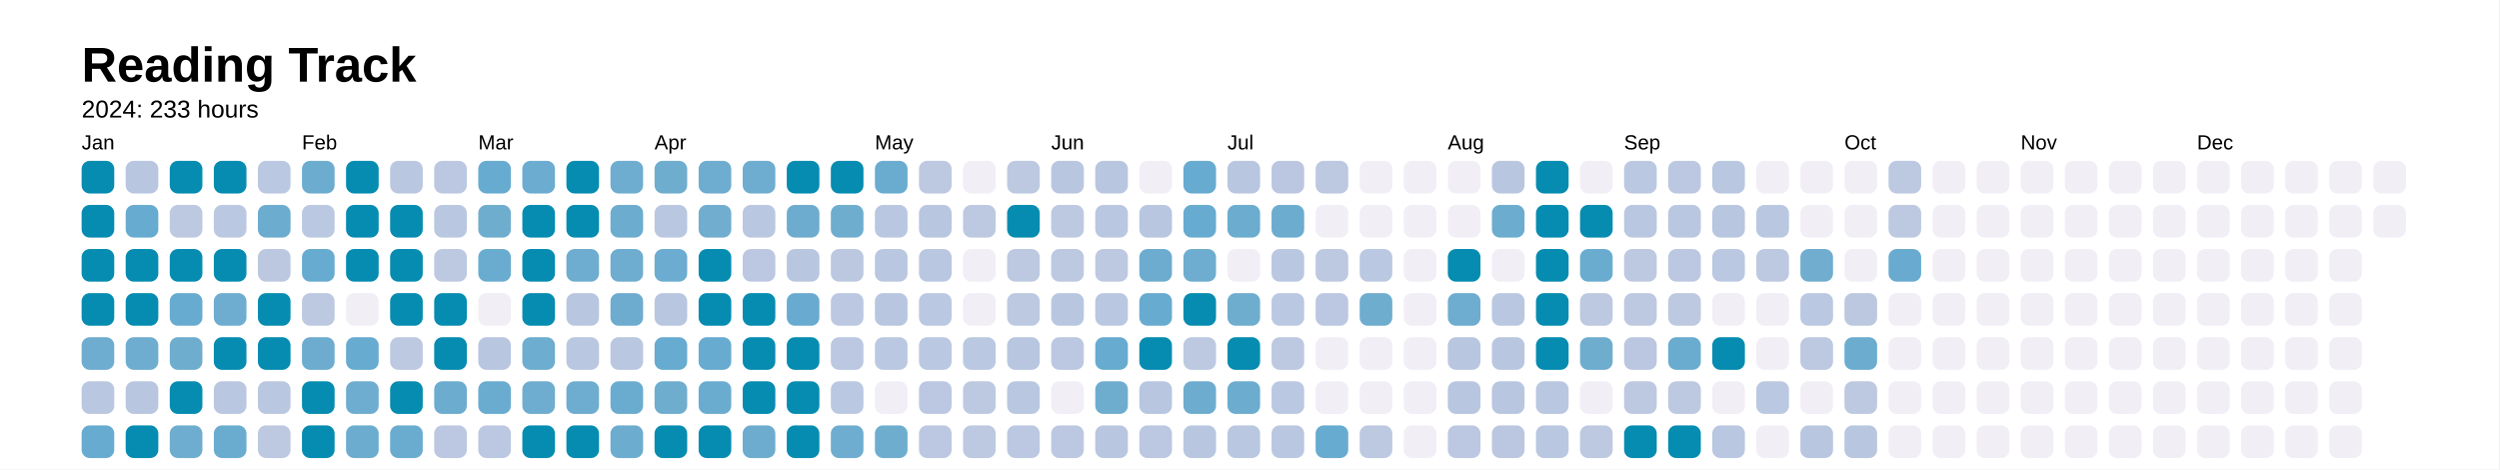
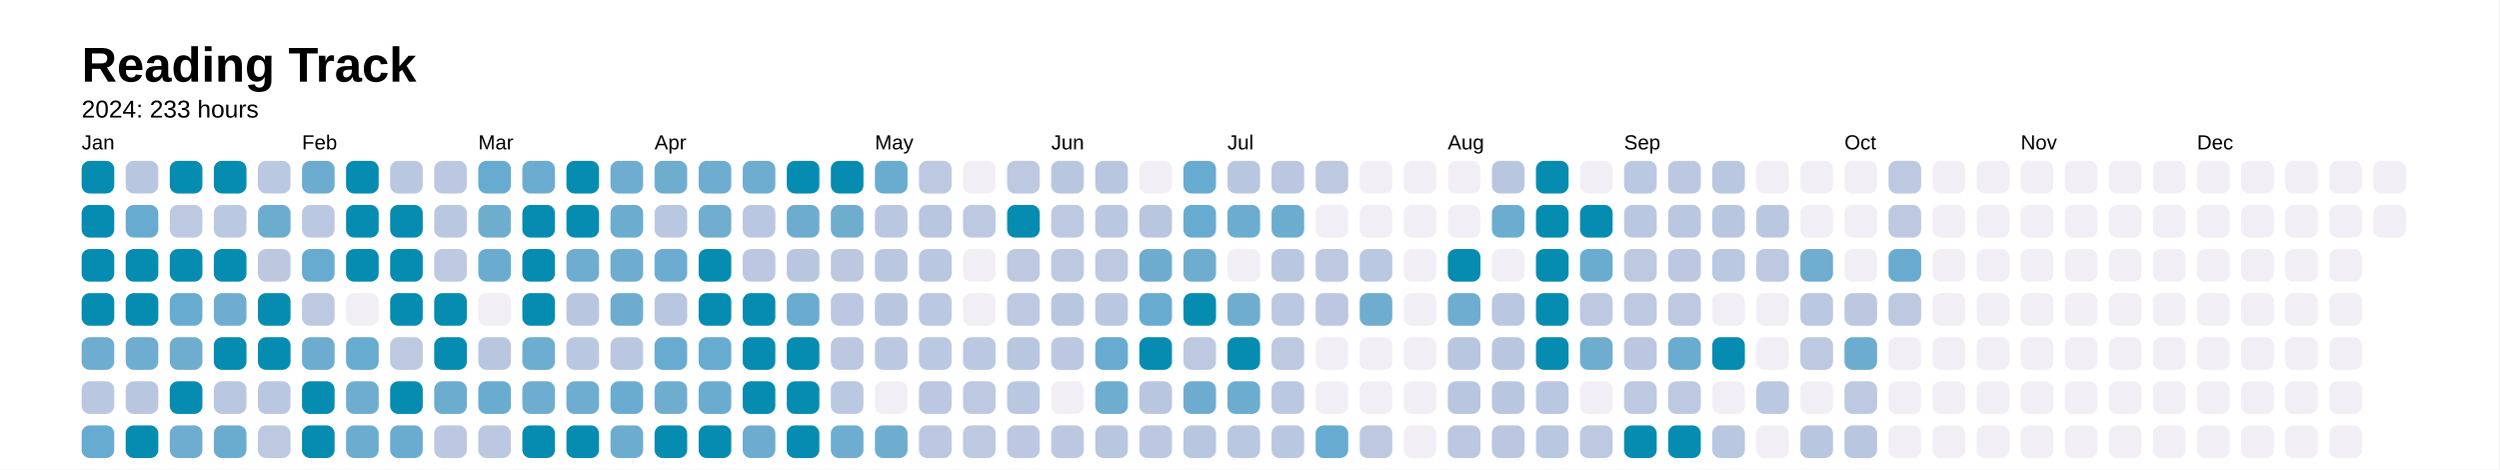
<svg xmlns="http://www.w3.org/2000/svg" baseProfile="full" height="57.5mm" version="1.1" viewBox="0,0,306.2,57.5" width="306.2mm">
  <defs />
  <rect fill="#FFFFFF" height="57.5" width="306.2" x="0" y="0" />
  <text fill="#000000" style="font-size:6px; font-family:Arial; font-weight:bold;" x="10" y="10">Reading Track</text>
  <text fill="#000000" style="font-size:3px; font-family:Arial;" x="10" y="14.4">2024: 233 hours</text>
  <text fill="#000000" style="font-size:2.5px; font-family:Arial" x="10" y="18.3">Jan</text>
  <rect fill="#058cb0" height="4" rx="1" ry="1" width="4" x="10" y="19.7" />
  <rect fill="#058cb0" height="4" rx="1" ry="1" width="4" x="10" y="25.1" />
  <rect fill="#058cb0" height="4" rx="1" ry="1" width="4" x="10" y="30.5" />
  <rect fill="#058cb0" height="4" rx="1" ry="1" width="4" x="10" y="35.9" />
  <rect fill="#6eadcf" height="4" rx="1" ry="1" width="4" x="10" y="41.3" />
  <rect fill="#bac7e0" height="4" rx="1" ry="1" width="4" x="10" y="46.7" />
  <rect fill="#67abd0" height="4" rx="1" ry="1" width="4" x="10" y="52.1" />
  <rect fill="#b8c6e0" height="4" rx="1" ry="1" width="4" x="15.4" y="19.7" />
  <rect fill="#68abd0" height="4" rx="1" ry="1" width="4" x="15.4" y="25.1" />
  <rect fill="#058cb0" height="4" rx="1" ry="1" width="4" x="15.4" y="30.5" />
  <rect fill="#058cb0" height="4" rx="1" ry="1" width="4" x="15.4" y="35.9" />
  <rect fill="#6eadcf" height="4" rx="1" ry="1" width="4" x="15.4" y="41.3" />
  <rect fill="#b9c6e0" height="4" rx="1" ry="1" width="4" x="15.4" y="46.7" />
  <rect fill="#058cb0" height="4" rx="1" ry="1" width="4" x="15.4" y="52.1" />
  <rect fill="#058cb0" height="4" rx="1" ry="1" width="4" x="20.8" y="19.7" />
  <rect fill="#bcc9e1" height="4" rx="1" ry="1" width="4" x="20.8" y="25.1" />
  <rect fill="#058cb0" height="4" rx="1" ry="1" width="4" x="20.8" y="30.5" />
  <rect fill="#68abd0" height="4" rx="1" ry="1" width="4" x="20.8" y="35.9" />
  <rect fill="#6fadcf" height="4" rx="1" ry="1" width="4" x="20.8" y="41.3" />
  <rect fill="#058cb0" height="4" rx="1" ry="1" width="4" x="20.8" y="46.7" />
  <rect fill="#6eadcf" height="4" rx="1" ry="1" width="4" x="20.8" y="52.1" />
  <rect fill="#058cb0" height="4" rx="1" ry="1" width="4" x="26.2" y="19.7" />
  <rect fill="#bbc8e1" height="4" rx="1" ry="1" width="4" x="26.2" y="25.1" />
  <rect fill="#058cb0" height="4" rx="1" ry="1" width="4" x="26.2" y="30.5" />
  <rect fill="#6eadcf" height="4" rx="1" ry="1" width="4" x="26.2" y="35.9" />
  <rect fill="#058cb0" height="4" rx="1" ry="1" width="4" x="26.2" y="41.3" />
  <rect fill="#b9c7e0" height="4" rx="1" ry="1" width="4" x="26.2" y="46.7" />
  <rect fill="#6aacd0" height="4" rx="1" ry="1" width="4" x="26.2" y="52.1" />
  <rect fill="#bbc8e1" height="4" rx="1" ry="1" width="4" x="31.6" y="19.7" />
  <rect fill="#6caccf" height="4" rx="1" ry="1" width="4" x="31.6" y="25.1" />
  <rect fill="#bbc8e0" height="4" rx="1" ry="1" width="4" x="31.6" y="30.5" />
  <rect fill="#058cb0" height="4" rx="1" ry="1" width="4" x="31.6" y="35.9" />
  <rect fill="#058cb0" height="4" rx="1" ry="1" width="4" x="31.6" y="41.3" />
  <rect fill="#bac7e0" height="4" rx="1" ry="1" width="4" x="31.6" y="46.7" />
  <rect fill="#bcc9e1" height="4" rx="1" ry="1" width="4" x="31.6" y="52.1" />
  <text fill="#000000" style="font-size:2.5px; font-family:Arial" x="37.0" y="18.3">Feb</text>
  <rect fill="#6caccf" height="4" rx="1" ry="1" width="4" x="37.0" y="19.7" />
  <rect fill="#bbc8e1" height="4" rx="1" ry="1" width="4" x="37.0" y="25.1" />
  <rect fill="#68abd0" height="4" rx="1" ry="1" width="4" x="37.0" y="30.5" />
  <rect fill="#bdc9e1" height="4" rx="1" ry="1" width="4" x="37.0" y="35.9" />
  <rect fill="#6daccf" height="4" rx="1" ry="1" width="4" x="37.0" y="41.3" />
  <rect fill="#058cb0" height="4" rx="1" ry="1" width="4" x="37.0" y="46.7" />
  <rect fill="#058cb0" height="4" rx="1" ry="1" width="4" x="37.0" y="52.1" />
  <rect fill="#058cb0" height="4" rx="1" ry="1" width="4" x="42.4" y="19.7" />
  <rect fill="#058cb0" height="4" rx="1" ry="1" width="4" x="42.4" y="25.1" />
  <rect fill="#058cb0" height="4" rx="1" ry="1" width="4" x="42.4" y="30.5" />
  <rect fill="#f1eef6" height="4" rx="1" ry="1" width="4" x="42.4" y="35.9" />
  <rect fill="#67abd0" height="4" rx="1" ry="1" width="4" x="42.4" y="41.3" />
  <rect fill="#6eadcf" height="4" rx="1" ry="1" width="4" x="42.4" y="46.7" />
  <rect fill="#6baccf" height="4" rx="1" ry="1" width="4" x="42.4" y="52.1" />
  <rect fill="#bac7e0" height="4" rx="1" ry="1" width="4" x="47.8" y="19.7" />
  <rect fill="#058cb0" height="4" rx="1" ry="1" width="4" x="47.8" y="25.1" />
  <rect fill="#058cb0" height="4" rx="1" ry="1" width="4" x="47.8" y="30.5" />
  <rect fill="#058cb0" height="4" rx="1" ry="1" width="4" x="47.8" y="35.9" />
  <rect fill="#bdc9e1" height="4" rx="1" ry="1" width="4" x="47.8" y="41.3" />
  <rect fill="#058cb0" height="4" rx="1" ry="1" width="4" x="47.8" y="46.7" />
  <rect fill="#6aacd0" height="4" rx="1" ry="1" width="4" x="47.8" y="52.1" />
  <rect fill="#bcc8e1" height="4" rx="1" ry="1" width="4" x="53.2" y="19.7" />
  <rect fill="#bac7e0" height="4" rx="1" ry="1" width="4" x="53.2" y="25.1" />
  <rect fill="#bdc9e1" height="4" rx="1" ry="1" width="4" x="53.2" y="30.5" />
  <rect fill="#058cb0" height="4" rx="1" ry="1" width="4" x="53.2" y="35.9" />
  <rect fill="#058cb0" height="4" rx="1" ry="1" width="4" x="53.2" y="41.3" />
  <rect fill="#6caccf" height="4" rx="1" ry="1" width="4" x="53.2" y="46.7" />
  <rect fill="#bcc8e1" height="4" rx="1" ry="1" width="4" x="53.2" y="52.1" />
  <text fill="#000000" style="font-size:2.5px; font-family:Arial" x="58.6" y="18.3">Mar</text>
  <rect fill="#68abd0" height="4" rx="1" ry="1" width="4" x="58.6" y="19.7" />
  <rect fill="#6fadcf" height="4" rx="1" ry="1" width="4" x="58.6" y="25.1" />
  <rect fill="#69acd0" height="4" rx="1" ry="1" width="4" x="58.6" y="30.5" />
  <rect fill="#f1eef6" height="4" rx="1" ry="1" width="4" x="58.6" y="35.9" />
  <rect fill="#b9c6e0" height="4" rx="1" ry="1" width="4" x="58.6" y="41.3" />
  <rect fill="#69acd0" height="4" rx="1" ry="1" width="4" x="58.6" y="46.7" />
  <rect fill="#bcc8e1" height="4" rx="1" ry="1" width="4" x="58.6" y="52.1" />
  <rect fill="#6bacd0" height="4" rx="1" ry="1" width="4" x="64" y="19.7" />
  <rect fill="#058cb0" height="4" rx="1" ry="1" width="4" x="64" y="25.1" />
  <rect fill="#058cb0" height="4" rx="1" ry="1" width="4" x="64" y="30.5" />
  <rect fill="#058cb0" height="4" rx="1" ry="1" width="4" x="64" y="35.9" />
  <rect fill="#6dadcf" height="4" rx="1" ry="1" width="4" x="64" y="41.3" />
  <rect fill="#6eadcf" height="4" rx="1" ry="1" width="4" x="64" y="46.7" />
  <rect fill="#058cb0" height="4" rx="1" ry="1" width="4" x="64" y="52.1" />
  <rect fill="#058cb0" height="4" rx="1" ry="1" width="4" x="69.4" y="19.7" />
  <rect fill="#058cb0" height="4" rx="1" ry="1" width="4" x="69.4" y="25.1" />
  <rect fill="#6eadcf" height="4" rx="1" ry="1" width="4" x="69.4" y="30.5" />
  <rect fill="#b9c6e0" height="4" rx="1" ry="1" width="4" x="69.4" y="35.9" />
  <rect fill="#bac7e0" height="4" rx="1" ry="1" width="4" x="69.4" y="41.3" />
  <rect fill="#6eadcf" height="4" rx="1" ry="1" width="4" x="69.4" y="46.7" />
  <rect fill="#058cb0" height="4" rx="1" ry="1" width="4" x="69.4" y="52.1" />
  <rect fill="#6eadcf" height="4" rx="1" ry="1" width="4" x="74.8" y="19.7" />
  <rect fill="#6baccf" height="4" rx="1" ry="1" width="4" x="74.8" y="25.1" />
  <rect fill="#6eadcf" height="4" rx="1" ry="1" width="4" x="74.8" y="30.5" />
  <rect fill="#6daccf" height="4" rx="1" ry="1" width="4" x="74.8" y="35.9" />
  <rect fill="#bac7e0" height="4" rx="1" ry="1" width="4" x="74.8" y="41.3" />
  <rect fill="#69acd0" height="4" rx="1" ry="1" width="4" x="74.8" y="46.7" />
  <rect fill="#6caccf" height="4" rx="1" ry="1" width="4" x="74.8" y="52.1" />
  <text fill="#000000" style="font-size:2.5px; font-family:Arial" x="80.2" y="18.3">Apr</text>
  <rect fill="#6fadcf" height="4" rx="1" ry="1" width="4" x="80.2" y="19.7" />
  <rect fill="#bac7e0" height="4" rx="1" ry="1" width="4" x="80.2" y="25.1" />
  <rect fill="#6bacd0" height="4" rx="1" ry="1" width="4" x="80.2" y="30.5" />
  <rect fill="#b8c6e0" height="4" rx="1" ry="1" width="4" x="80.2" y="35.9" />
  <rect fill="#67abd0" height="4" rx="1" ry="1" width="4" x="80.2" y="41.3" />
  <rect fill="#6fadcf" height="4" rx="1" ry="1" width="4" x="80.2" y="46.7" />
  <rect fill="#058cb0" height="4" rx="1" ry="1" width="4" x="80.2" y="52.1" />
  <rect fill="#6eadcf" height="4" rx="1" ry="1" width="4" x="85.6" y="19.7" />
  <rect fill="#70adcf" height="4" rx="1" ry="1" width="4" x="85.6" y="25.1" />
  <rect fill="#058cb0" height="4" rx="1" ry="1" width="4" x="85.6" y="30.5" />
  <rect fill="#058cb0" height="4" rx="1" ry="1" width="4" x="85.6" y="35.9" />
  <rect fill="#67abd0" height="4" rx="1" ry="1" width="4" x="85.6" y="41.3" />
  <rect fill="#6aacd0" height="4" rx="1" ry="1" width="4" x="85.6" y="46.7" />
  <rect fill="#058cb0" height="4" rx="1" ry="1" width="4" x="85.6" y="52.1" />
  <rect fill="#6eadcf" height="4" rx="1" ry="1" width="4" x="91" y="19.7" />
  <rect fill="#bac7e0" height="4" rx="1" ry="1" width="4" x="91" y="25.1" />
  <rect fill="#bcc8e1" height="4" rx="1" ry="1" width="4" x="91" y="30.5" />
  <rect fill="#058cb0" height="4" rx="1" ry="1" width="4" x="91" y="35.9" />
  <rect fill="#058cb0" height="4" rx="1" ry="1" width="4" x="91" y="41.3" />
  <rect fill="#058cb0" height="4" rx="1" ry="1" width="4" x="91" y="46.7" />
  <rect fill="#6daccf" height="4" rx="1" ry="1" width="4" x="91" y="52.1" />
  <rect fill="#058cb0" height="4" rx="1" ry="1" width="4" x="96.4" y="19.7" />
  <rect fill="#6daccf" height="4" rx="1" ry="1" width="4" x="96.4" y="25.1" />
  <rect fill="#b9c6e0" height="4" rx="1" ry="1" width="4" x="96.4" y="30.5" />
  <rect fill="#69abd0" height="4" rx="1" ry="1" width="4" x="96.4" y="35.9" />
  <rect fill="#058cb0" height="4" rx="1" ry="1" width="4" x="96.4" y="41.3" />
  <rect fill="#058cb0" height="4" rx="1" ry="1" width="4" x="96.4" y="46.7" />
  <rect fill="#058cb0" height="4" rx="1" ry="1" width="4" x="96.4" y="52.1" />
  <rect fill="#058cb0" height="4" rx="1" ry="1" width="4" x="101.8" y="19.7" />
  <rect fill="#6fadcf" height="4" rx="1" ry="1" width="4" x="101.8" y="25.1" />
  <rect fill="#bbc8e0" height="4" rx="1" ry="1" width="4" x="101.8" y="30.5" />
  <rect fill="#bcc8e1" height="4" rx="1" ry="1" width="4" x="101.8" y="35.9" />
  <rect fill="#bcc8e1" height="4" rx="1" ry="1" width="4" x="101.8" y="41.3" />
  <rect fill="#bbc8e1" height="4" rx="1" ry="1" width="4" x="101.8" y="46.7" />
  <rect fill="#6eadcf" height="4" rx="1" ry="1" width="4" x="101.8" y="52.1" />
  <text fill="#000000" style="font-size:2.5px; font-family:Arial" x="107.2" y="18.3">May</text>
  <rect fill="#6aacd0" height="4" rx="1" ry="1" width="4" x="107.2" y="19.7" />
  <rect fill="#bac7e0" height="4" rx="1" ry="1" width="4" x="107.2" y="25.1" />
  <rect fill="#bac7e0" height="4" rx="1" ry="1" width="4" x="107.2" y="30.5" />
  <rect fill="#b8c6e0" height="4" rx="1" ry="1" width="4" x="107.2" y="35.9" />
  <rect fill="#bbc8e1" height="4" rx="1" ry="1" width="4" x="107.2" y="41.3" />
  <rect fill="#f1eef6" height="4" rx="1" ry="1" width="4" x="107.2" y="46.7" />
  <rect fill="#6fadcf" height="4" rx="1" ry="1" width="4" x="107.2" y="52.1" />
  <rect fill="#bdc9e1" height="4" rx="1" ry="1" width="4" x="112.6" y="19.7" />
  <rect fill="#b8c6e0" height="4" rx="1" ry="1" width="4" x="112.6" y="25.1" />
  <rect fill="#bac7e0" height="4" rx="1" ry="1" width="4" x="112.6" y="30.5" />
  <rect fill="#bbc8e1" height="4" rx="1" ry="1" width="4" x="112.6" y="35.9" />
  <rect fill="#bbc8e1" height="4" rx="1" ry="1" width="4" x="112.6" y="41.3" />
  <rect fill="#bcc8e1" height="4" rx="1" ry="1" width="4" x="112.6" y="46.7" />
  <rect fill="#bcc8e1" height="4" rx="1" ry="1" width="4" x="112.6" y="52.1" />
  <rect fill="#f1eef6" height="4" rx="1" ry="1" width="4" x="118" y="19.7" />
  <rect fill="#bcc9e1" height="4" rx="1" ry="1" width="4" x="118" y="25.1" />
  <rect fill="#f1eef6" height="4" rx="1" ry="1" width="4" x="118" y="30.5" />
  <rect fill="#f1eef6" height="4" rx="1" ry="1" width="4" x="118" y="35.9" />
  <rect fill="#bbc8e1" height="4" rx="1" ry="1" width="4" x="118" y="41.3" />
  <rect fill="#bdc9e1" height="4" rx="1" ry="1" width="4" x="118" y="46.7" />
  <rect fill="#bdc9e1" height="4" rx="1" ry="1" width="4" x="118" y="52.1" />
  <rect fill="#bdc9e1" height="4" rx="1" ry="1" width="4" x="123.4" y="19.7" />
  <rect fill="#058cb0" height="4" rx="1" ry="1" width="4" x="123.4" y="25.1" />
  <rect fill="#bcc9e1" height="4" rx="1" ry="1" width="4" x="123.4" y="30.5" />
  <rect fill="#bdc9e1" height="4" rx="1" ry="1" width="4" x="123.4" y="35.9" />
  <rect fill="#b8c6e0" height="4" rx="1" ry="1" width="4" x="123.4" y="41.3" />
  <rect fill="#bac7e0" height="4" rx="1" ry="1" width="4" x="123.4" y="46.7" />
  <rect fill="#bcc8e1" height="4" rx="1" ry="1" width="4" x="123.4" y="52.1" />
  <text fill="#000000" style="font-size:2.5px; font-family:Arial" x="128.8" y="18.3">Jun</text>
  <rect fill="#b9c6e0" height="4" rx="1" ry="1" width="4" x="128.8" y="19.7" />
  <rect fill="#bcc9e1" height="4" rx="1" ry="1" width="4" x="128.8" y="25.1" />
  <rect fill="#bdc9e1" height="4" rx="1" ry="1" width="4" x="128.8" y="30.5" />
  <rect fill="#b8c6e0" height="4" rx="1" ry="1" width="4" x="128.8" y="35.9" />
  <rect fill="#bcc8e1" height="4" rx="1" ry="1" width="4" x="128.8" y="41.3" />
  <rect fill="#f1eef6" height="4" rx="1" ry="1" width="4" x="128.8" y="46.7" />
  <rect fill="#bcc8e1" height="4" rx="1" ry="1" width="4" x="128.8" y="52.1" />
  <rect fill="#b9c6e0" height="4" rx="1" ry="1" width="4" x="134.2" y="19.7" />
  <rect fill="#bac7e0" height="4" rx="1" ry="1" width="4" x="134.2" y="25.1" />
  <rect fill="#bdc9e1" height="4" rx="1" ry="1" width="4" x="134.2" y="30.5" />
  <rect fill="#bac7e0" height="4" rx="1" ry="1" width="4" x="134.2" y="35.9" />
  <rect fill="#67abd0" height="4" rx="1" ry="1" width="4" x="134.2" y="41.3" />
  <rect fill="#6fadcf" height="4" rx="1" ry="1" width="4" x="134.2" y="46.7" />
  <rect fill="#b9c6e0" height="4" rx="1" ry="1" width="4" x="134.2" y="52.1" />
  <rect fill="#f1eef6" height="4" rx="1" ry="1" width="4" x="139.6" y="19.7" />
  <rect fill="#b8c6e0" height="4" rx="1" ry="1" width="4" x="139.6" y="25.1" />
  <rect fill="#6daccf" height="4" rx="1" ry="1" width="4" x="139.6" y="30.5" />
  <rect fill="#67abd0" height="4" rx="1" ry="1" width="4" x="139.6" y="35.9" />
  <rect fill="#058cb0" height="4" rx="1" ry="1" width="4" x="139.6" y="41.3" />
  <rect fill="#b8c6e0" height="4" rx="1" ry="1" width="4" x="139.6" y="46.7" />
  <rect fill="#bcc8e1" height="4" rx="1" ry="1" width="4" x="139.6" y="52.1" />
  <rect fill="#67abd0" height="4" rx="1" ry="1" width="4" x="145" y="19.7" />
  <rect fill="#67abd0" height="4" rx="1" ry="1" width="4" x="145" y="25.1" />
  <rect fill="#6eadcf" height="4" rx="1" ry="1" width="4" x="145" y="30.5" />
  <rect fill="#058cb0" height="4" rx="1" ry="1" width="4" x="145" y="35.9" />
  <rect fill="#bdc9e1" height="4" rx="1" ry="1" width="4" x="145" y="41.3" />
  <rect fill="#6daccf" height="4" rx="1" ry="1" width="4" x="145" y="46.7" />
  <rect fill="#b8c6e0" height="4" rx="1" ry="1" width="4" x="145" y="52.1" />
  <text fill="#000000" style="font-size:2.5px; font-family:Arial" x="150.4" y="18.3">Jul</text>
  <rect fill="#b8c6e0" height="4" rx="1" ry="1" width="4" x="150.4" y="19.7" />
  <rect fill="#6baccf" height="4" rx="1" ry="1" width="4" x="150.4" y="25.1" />
  <rect fill="#f1eef6" height="4" rx="1" ry="1" width="4" x="150.4" y="30.5" />
  <rect fill="#6fadcf" height="4" rx="1" ry="1" width="4" x="150.4" y="35.9" />
  <rect fill="#058cb0" height="4" rx="1" ry="1" width="4" x="150.4" y="41.3" />
  <rect fill="#6caccf" height="4" rx="1" ry="1" width="4" x="150.4" y="46.7" />
  <rect fill="#b9c7e0" height="4" rx="1" ry="1" width="4" x="150.4" y="52.1" />
  <rect fill="#bbc7e0" height="4" rx="1" ry="1" width="4" x="155.8" y="19.7" />
  <rect fill="#6caccf" height="4" rx="1" ry="1" width="4" x="155.8" y="25.1" />
  <rect fill="#bac7e0" height="4" rx="1" ry="1" width="4" x="155.8" y="30.5" />
  <rect fill="#bbc8e1" height="4" rx="1" ry="1" width="4" x="155.8" y="35.9" />
  <rect fill="#bdc9e1" height="4" rx="1" ry="1" width="4" x="155.8" y="41.3" />
  <rect fill="#bbc8e1" height="4" rx="1" ry="1" width="4" x="155.8" y="46.7" />
  <rect fill="#bac7e0" height="4" rx="1" ry="1" width="4" x="155.8" y="52.1" />
  <rect fill="#bcc9e1" height="4" rx="1" ry="1" width="4" x="161.2" y="19.7" />
  <rect fill="#f1eef6" height="4" rx="1" ry="1" width="4" x="161.2" y="25.1" />
  <rect fill="#bdc9e1" height="4" rx="1" ry="1" width="4" x="161.2" y="30.5" />
  <rect fill="#bcc8e1" height="4" rx="1" ry="1" width="4" x="161.2" y="35.9" />
  <rect fill="#f1eef6" height="4" rx="1" ry="1" width="4" x="161.2" y="41.3" />
  <rect fill="#f1eef6" height="4" rx="1" ry="1" width="4" x="161.2" y="46.7" />
  <rect fill="#68abd0" height="4" rx="1" ry="1" width="4" x="161.2" y="52.1" />
  <rect fill="#f1eef6" height="4" rx="1" ry="1" width="4" x="166.6" y="19.7" />
  <rect fill="#f1eef6" height="4" rx="1" ry="1" width="4" x="166.6" y="25.1" />
  <rect fill="#bbc8e1" height="4" rx="1" ry="1" width="4" x="166.6" y="30.5" />
  <rect fill="#6fadcf" height="4" rx="1" ry="1" width="4" x="166.6" y="35.9" />
  <rect fill="#f1eef6" height="4" rx="1" ry="1" width="4" x="166.6" y="41.3" />
  <rect fill="#f1eef6" height="4" rx="1" ry="1" width="4" x="166.6" y="46.7" />
  <rect fill="#bdc9e1" height="4" rx="1" ry="1" width="4" x="166.6" y="52.1" />
  <rect fill="#f1eef6" height="4" rx="1" ry="1" width="4" x="172" y="19.7" />
  <rect fill="#f1eef6" height="4" rx="1" ry="1" width="4" x="172" y="25.1" />
  <rect fill="#f1eef6" height="4" rx="1" ry="1" width="4" x="172" y="30.5" />
  <rect fill="#f1eef6" height="4" rx="1" ry="1" width="4" x="172" y="35.9" />
  <rect fill="#f1eef6" height="4" rx="1" ry="1" width="4" x="172" y="41.3" />
  <rect fill="#f1eef6" height="4" rx="1" ry="1" width="4" x="172" y="46.7" />
  <rect fill="#f1eef6" height="4" rx="1" ry="1" width="4" x="172" y="52.1" />
  <text fill="#000000" style="font-size:2.5px; font-family:Arial" x="177.4" y="18.3">Aug</text>
  <rect fill="#f1eef6" height="4" rx="1" ry="1" width="4" x="177.4" y="19.7" />
  <rect fill="#f1eef6" height="4" rx="1" ry="1" width="4" x="177.4" y="25.1" />
  <rect fill="#058cb0" height="4" rx="1" ry="1" width="4" x="177.4" y="30.5" />
  <rect fill="#6eadcf" height="4" rx="1" ry="1" width="4" x="177.4" y="35.9" />
  <rect fill="#b9c6e0" height="4" rx="1" ry="1" width="4" x="177.4" y="41.3" />
  <rect fill="#b9c6e0" height="4" rx="1" ry="1" width="4" x="177.4" y="46.7" />
  <rect fill="#bcc8e1" height="4" rx="1" ry="1" width="4" x="177.4" y="52.1" />
  <rect fill="#b9c6e0" height="4" rx="1" ry="1" width="4" x="182.8" y="19.7" />
  <rect fill="#6baccf" height="4" rx="1" ry="1" width="4" x="182.8" y="25.1" />
  <rect fill="#f1eef6" height="4" rx="1" ry="1" width="4" x="182.8" y="30.5" />
  <rect fill="#b9c7e0" height="4" rx="1" ry="1" width="4" x="182.8" y="35.9" />
  <rect fill="#b9c6e0" height="4" rx="1" ry="1" width="4" x="182.8" y="41.3" />
  <rect fill="#b8c6e0" height="4" rx="1" ry="1" width="4" x="182.8" y="46.7" />
  <rect fill="#bbc7e0" height="4" rx="1" ry="1" width="4" x="182.8" y="52.1" />
  <rect fill="#058cb0" height="4" rx="1" ry="1" width="4" x="188.2" y="19.7" />
  <rect fill="#058cb0" height="4" rx="1" ry="1" width="4" x="188.2" y="25.1" />
  <rect fill="#058cb0" height="4" rx="1" ry="1" width="4" x="188.2" y="30.5" />
  <rect fill="#058cb0" height="4" rx="1" ry="1" width="4" x="188.2" y="35.9" />
  <rect fill="#058cb0" height="4" rx="1" ry="1" width="4" x="188.2" y="41.3" />
  <rect fill="#bac7e0" height="4" rx="1" ry="1" width="4" x="188.2" y="46.7" />
  <rect fill="#bac7e0" height="4" rx="1" ry="1" width="4" x="188.2" y="52.1" />
  <rect fill="#f1eef6" height="4" rx="1" ry="1" width="4" x="193.6" y="19.7" />
  <rect fill="#058cb0" height="4" rx="1" ry="1" width="4" x="193.6" y="25.1" />
  <rect fill="#6aacd0" height="4" rx="1" ry="1" width="4" x="193.6" y="30.5" />
  <rect fill="#bcc9e1" height="4" rx="1" ry="1" width="4" x="193.6" y="35.9" />
  <rect fill="#6fadcf" height="4" rx="1" ry="1" width="4" x="193.6" y="41.3" />
  <rect fill="#f1eef6" height="4" rx="1" ry="1" width="4" x="193.6" y="46.7" />
  <rect fill="#bdc9e1" height="4" rx="1" ry="1" width="4" x="193.6" y="52.1" />
  <text fill="#000000" style="font-size:2.5px; font-family:Arial" x="199" y="18.3">Sep</text>
  <rect fill="#bbc8e1" height="4" rx="1" ry="1" width="4" x="199" y="19.7" />
  <rect fill="#bac7e0" height="4" rx="1" ry="1" width="4" x="199" y="25.1" />
  <rect fill="#bdc9e1" height="4" rx="1" ry="1" width="4" x="199" y="30.5" />
  <rect fill="#bdc9e1" height="4" rx="1" ry="1" width="4" x="199" y="35.9" />
  <rect fill="#bbc7e0" height="4" rx="1" ry="1" width="4" x="199" y="41.3" />
  <rect fill="#bdc9e1" height="4" rx="1" ry="1" width="4" x="199" y="46.7" />
  <rect fill="#058cb0" height="4" rx="1" ry="1" width="4" x="199" y="52.1" />
  <rect fill="#bcc8e1" height="4" rx="1" ry="1" width="4" x="204.4" y="19.7" />
  <rect fill="#bac7e0" height="4" rx="1" ry="1" width="4" x="204.4" y="25.1" />
  <rect fill="#bcc8e1" height="4" rx="1" ry="1" width="4" x="204.4" y="30.5" />
  <rect fill="#bdc9e1" height="4" rx="1" ry="1" width="4" x="204.4" y="35.9" />
  <rect fill="#6aacd0" height="4" rx="1" ry="1" width="4" x="204.4" y="41.3" />
  <rect fill="#bcc9e1" height="4" rx="1" ry="1" width="4" x="204.4" y="46.7" />
  <rect fill="#058cb0" height="4" rx="1" ry="1" width="4" x="204.4" y="52.1" />
  <rect fill="#b9c7e0" height="4" rx="1" ry="1" width="4" x="209.8" y="19.7" />
  <rect fill="#b8c6e0" height="4" rx="1" ry="1" width="4" x="209.8" y="25.1" />
  <rect fill="#bbc8e1" height="4" rx="1" ry="1" width="4" x="209.8" y="30.5" />
  <rect fill="#f1eef6" height="4" rx="1" ry="1" width="4" x="209.8" y="35.9" />
  <rect fill="#058cb0" height="4" rx="1" ry="1" width="4" x="209.8" y="41.3" />
  <rect fill="#f1eef6" height="4" rx="1" ry="1" width="4" x="209.8" y="46.7" />
  <rect fill="#b9c7e0" height="4" rx="1" ry="1" width="4" x="209.8" y="52.1" />
  <rect fill="#f1eef6" height="4" rx="1" ry="1" width="4" x="215.2" y="19.7" />
  <rect fill="#bac7e0" height="4" rx="1" ry="1" width="4" x="215.2" y="25.1" />
  <rect fill="#bdc9e1" height="4" rx="1" ry="1" width="4" x="215.2" y="30.5" />
  <rect fill="#f1eef6" height="4" rx="1" ry="1" width="4" x="215.2" y="35.9" />
  <rect fill="#f1eef6" height="4" rx="1" ry="1" width="4" x="215.2" y="41.3" />
  <rect fill="#bbc8e1" height="4" rx="1" ry="1" width="4" x="215.2" y="46.7" />
  <rect fill="#f1eef6" height="4" rx="1" ry="1" width="4" x="215.2" y="52.1" />
  <rect fill="#f1eef6" height="4" rx="1" ry="1" width="4" x="220.6" y="19.7" />
  <rect fill="#f1eef6" height="4" rx="1" ry="1" width="4" x="220.6" y="25.1" />
  <rect fill="#70adcf" height="4" rx="1" ry="1" width="4" x="220.6" y="30.5" />
  <rect fill="#bbc8e1" height="4" rx="1" ry="1" width="4" x="220.6" y="35.9" />
  <rect fill="#bcc9e1" height="4" rx="1" ry="1" width="4" x="220.6" y="41.3" />
  <rect fill="#f1eef6" height="4" rx="1" ry="1" width="4" x="220.6" y="46.7" />
  <rect fill="#b9c6e0" height="4" rx="1" ry="1" width="4" x="220.6" y="52.1" />
  <text fill="#000000" style="font-size:2.5px; font-family:Arial" x="226" y="18.3">Oct</text>
  <rect fill="#f1eef6" height="4" rx="1" ry="1" width="4" x="226" y="19.7" />
  <rect fill="#f1eef6" height="4" rx="1" ry="1" width="4" x="226" y="25.1" />
  <rect fill="#f1eef6" height="4" rx="1" ry="1" width="4" x="226" y="30.5" />
  <rect fill="#bbc8e0" height="4" rx="1" ry="1" width="4" x="226" y="35.9" />
  <rect fill="#6caccf" height="4" rx="1" ry="1" width="4" x="226" y="41.3" />
  <rect fill="#bdc9e1" height="4" rx="1" ry="1" width="4" x="226" y="46.7" />
  <rect fill="#b8c6e0" height="4" rx="1" ry="1" width="4" x="226" y="52.1" />
  <rect fill="#bdc9e1" height="4" rx="1" ry="1" width="4" x="231.4" y="19.7" />
  <rect fill="#bdc9e1" height="4" rx="1" ry="1" width="4" x="231.4" y="25.1" />
  <rect fill="#69abd0" height="4" rx="1" ry="1" width="4" x="231.4" y="30.5" />
-   <rect fill="#f1eef6" height="4" rx="1" ry="1" width="4" x="231.4" y="35.9" />
+   <rect fill="#bdc9e1" height="4" rx="1" ry="1" width="4" x="231.4" y="35.9" />
  <rect fill="#f1eef6" height="4" rx="1" ry="1" width="4" x="231.4" y="41.3" />
  <rect fill="#f1eef6" height="4" rx="1" ry="1" width="4" x="231.4" y="46.7" />
  <rect fill="#f1eef6" height="4" rx="1" ry="1" width="4" x="231.4" y="52.1" />
  <rect fill="#f1eef6" height="4" rx="1" ry="1" width="4" x="236.8" y="19.7" />
  <rect fill="#f1eef6" height="4" rx="1" ry="1" width="4" x="236.8" y="25.1" />
  <rect fill="#f1eef6" height="4" rx="1" ry="1" width="4" x="236.8" y="30.5" />
  <rect fill="#f1eef6" height="4" rx="1" ry="1" width="4" x="236.8" y="35.9" />
  <rect fill="#f1eef6" height="4" rx="1" ry="1" width="4" x="236.8" y="41.3" />
  <rect fill="#f1eef6" height="4" rx="1" ry="1" width="4" x="236.8" y="46.7" />
  <rect fill="#f1eef6" height="4" rx="1" ry="1" width="4" x="236.8" y="52.1" />
  <rect fill="#f1eef6" height="4" rx="1" ry="1" width="4" x="242.2" y="19.7" />
  <rect fill="#f1eef6" height="4" rx="1" ry="1" width="4" x="242.2" y="25.1" />
  <rect fill="#f1eef6" height="4" rx="1" ry="1" width="4" x="242.2" y="30.5" />
  <rect fill="#f1eef6" height="4" rx="1" ry="1" width="4" x="242.2" y="35.9" />
  <rect fill="#f1eef6" height="4" rx="1" ry="1" width="4" x="242.2" y="41.3" />
  <rect fill="#f1eef6" height="4" rx="1" ry="1" width="4" x="242.2" y="46.7" />
  <rect fill="#f1eef6" height="4" rx="1" ry="1" width="4" x="242.2" y="52.1" />
  <text fill="#000000" style="font-size:2.5px; font-family:Arial" x="247.6" y="18.3">Nov</text>
  <rect fill="#f1eef6" height="4" rx="1" ry="1" width="4" x="247.6" y="19.7" />
  <rect fill="#f1eef6" height="4" rx="1" ry="1" width="4" x="247.6" y="25.1" />
  <rect fill="#f1eef6" height="4" rx="1" ry="1" width="4" x="247.6" y="30.5" />
  <rect fill="#f1eef6" height="4" rx="1" ry="1" width="4" x="247.6" y="35.9" />
  <rect fill="#f1eef6" height="4" rx="1" ry="1" width="4" x="247.6" y="41.3" />
  <rect fill="#f1eef6" height="4" rx="1" ry="1" width="4" x="247.6" y="46.7" />
  <rect fill="#f1eef6" height="4" rx="1" ry="1" width="4" x="247.6" y="52.1" />
  <rect fill="#f1eef6" height="4" rx="1" ry="1" width="4" x="253" y="19.7" />
  <rect fill="#f1eef6" height="4" rx="1" ry="1" width="4" x="253" y="25.1" />
  <rect fill="#f1eef6" height="4" rx="1" ry="1" width="4" x="253" y="30.5" />
  <rect fill="#f1eef6" height="4" rx="1" ry="1" width="4" x="253" y="35.9" />
  <rect fill="#f1eef6" height="4" rx="1" ry="1" width="4" x="253" y="41.3" />
  <rect fill="#f1eef6" height="4" rx="1" ry="1" width="4" x="253" y="46.7" />
  <rect fill="#f1eef6" height="4" rx="1" ry="1" width="4" x="253" y="52.1" />
  <rect fill="#f1eef6" height="4" rx="1" ry="1" width="4" x="258.4" y="19.7" />
  <rect fill="#f1eef6" height="4" rx="1" ry="1" width="4" x="258.4" y="25.1" />
  <rect fill="#f1eef6" height="4" rx="1" ry="1" width="4" x="258.4" y="30.5" />
  <rect fill="#f1eef6" height="4" rx="1" ry="1" width="4" x="258.4" y="35.9" />
  <rect fill="#f1eef6" height="4" rx="1" ry="1" width="4" x="258.4" y="41.3" />
  <rect fill="#f1eef6" height="4" rx="1" ry="1" width="4" x="258.4" y="46.7" />
  <rect fill="#f1eef6" height="4" rx="1" ry="1" width="4" x="258.4" y="52.1" />
  <rect fill="#f1eef6" height="4" rx="1" ry="1" width="4" x="263.8" y="19.7" />
  <rect fill="#f1eef6" height="4" rx="1" ry="1" width="4" x="263.8" y="25.1" />
  <rect fill="#f1eef6" height="4" rx="1" ry="1" width="4" x="263.8" y="30.5" />
  <rect fill="#f1eef6" height="4" rx="1" ry="1" width="4" x="263.8" y="35.9" />
  <rect fill="#f1eef6" height="4" rx="1" ry="1" width="4" x="263.8" y="41.3" />
  <rect fill="#f1eef6" height="4" rx="1" ry="1" width="4" x="263.8" y="46.7" />
  <rect fill="#f1eef6" height="4" rx="1" ry="1" width="4" x="263.8" y="52.1" />
  <text fill="#000000" style="font-size:2.5px; font-family:Arial" x="269.2" y="18.3">Dec</text>
  <rect fill="#f1eef6" height="4" rx="1" ry="1" width="4" x="269.2" y="19.7" />
  <rect fill="#f1eef6" height="4" rx="1" ry="1" width="4" x="269.2" y="25.1" />
  <rect fill="#f1eef6" height="4" rx="1" ry="1" width="4" x="269.2" y="30.5" />
  <rect fill="#f1eef6" height="4" rx="1" ry="1" width="4" x="269.2" y="35.9" />
  <rect fill="#f1eef6" height="4" rx="1" ry="1" width="4" x="269.2" y="41.3" />
  <rect fill="#f1eef6" height="4" rx="1" ry="1" width="4" x="269.2" y="46.7" />
  <rect fill="#f1eef6" height="4" rx="1" ry="1" width="4" x="269.2" y="52.1" />
  <rect fill="#f1eef6" height="4" rx="1" ry="1" width="4" x="274.6" y="19.7" />
  <rect fill="#f1eef6" height="4" rx="1" ry="1" width="4" x="274.6" y="25.1" />
  <rect fill="#f1eef6" height="4" rx="1" ry="1" width="4" x="274.6" y="30.5" />
  <rect fill="#f1eef6" height="4" rx="1" ry="1" width="4" x="274.6" y="35.9" />
  <rect fill="#f1eef6" height="4" rx="1" ry="1" width="4" x="274.6" y="41.3" />
  <rect fill="#f1eef6" height="4" rx="1" ry="1" width="4" x="274.6" y="46.7" />
  <rect fill="#f1eef6" height="4" rx="1" ry="1" width="4" x="274.6" y="52.1" />
  <rect fill="#f1eef6" height="4" rx="1" ry="1" width="4" x="280" y="19.7" />
  <rect fill="#f1eef6" height="4" rx="1" ry="1" width="4" x="280" y="25.1" />
  <rect fill="#f1eef6" height="4" rx="1" ry="1" width="4" x="280" y="30.5" />
  <rect fill="#f1eef6" height="4" rx="1" ry="1" width="4" x="280" y="35.9" />
  <rect fill="#f1eef6" height="4" rx="1" ry="1" width="4" x="280" y="41.3" />
  <rect fill="#f1eef6" height="4" rx="1" ry="1" width="4" x="280" y="46.7" />
  <rect fill="#f1eef6" height="4" rx="1" ry="1" width="4" x="280" y="52.1" />
  <rect fill="#f1eef6" height="4" rx="1" ry="1" width="4" x="285.4" y="19.7" />
  <rect fill="#f1eef6" height="4" rx="1" ry="1" width="4" x="285.4" y="25.1" />
  <rect fill="#f1eef6" height="4" rx="1" ry="1" width="4" x="285.4" y="30.5" />
  <rect fill="#f1eef6" height="4" rx="1" ry="1" width="4" x="285.4" y="35.9" />
  <rect fill="#f1eef6" height="4" rx="1" ry="1" width="4" x="285.4" y="41.3" />
  <rect fill="#f1eef6" height="4" rx="1" ry="1" width="4" x="285.4" y="46.7" />
  <rect fill="#f1eef6" height="4" rx="1" ry="1" width="4" x="285.4" y="52.1" />
  <rect fill="#f1eef6" height="4" rx="1" ry="1" width="4" x="290.8" y="19.7" />
  <rect fill="#f1eef6" height="4" rx="1" ry="1" width="4" x="290.8" y="25.1" />
</svg>
